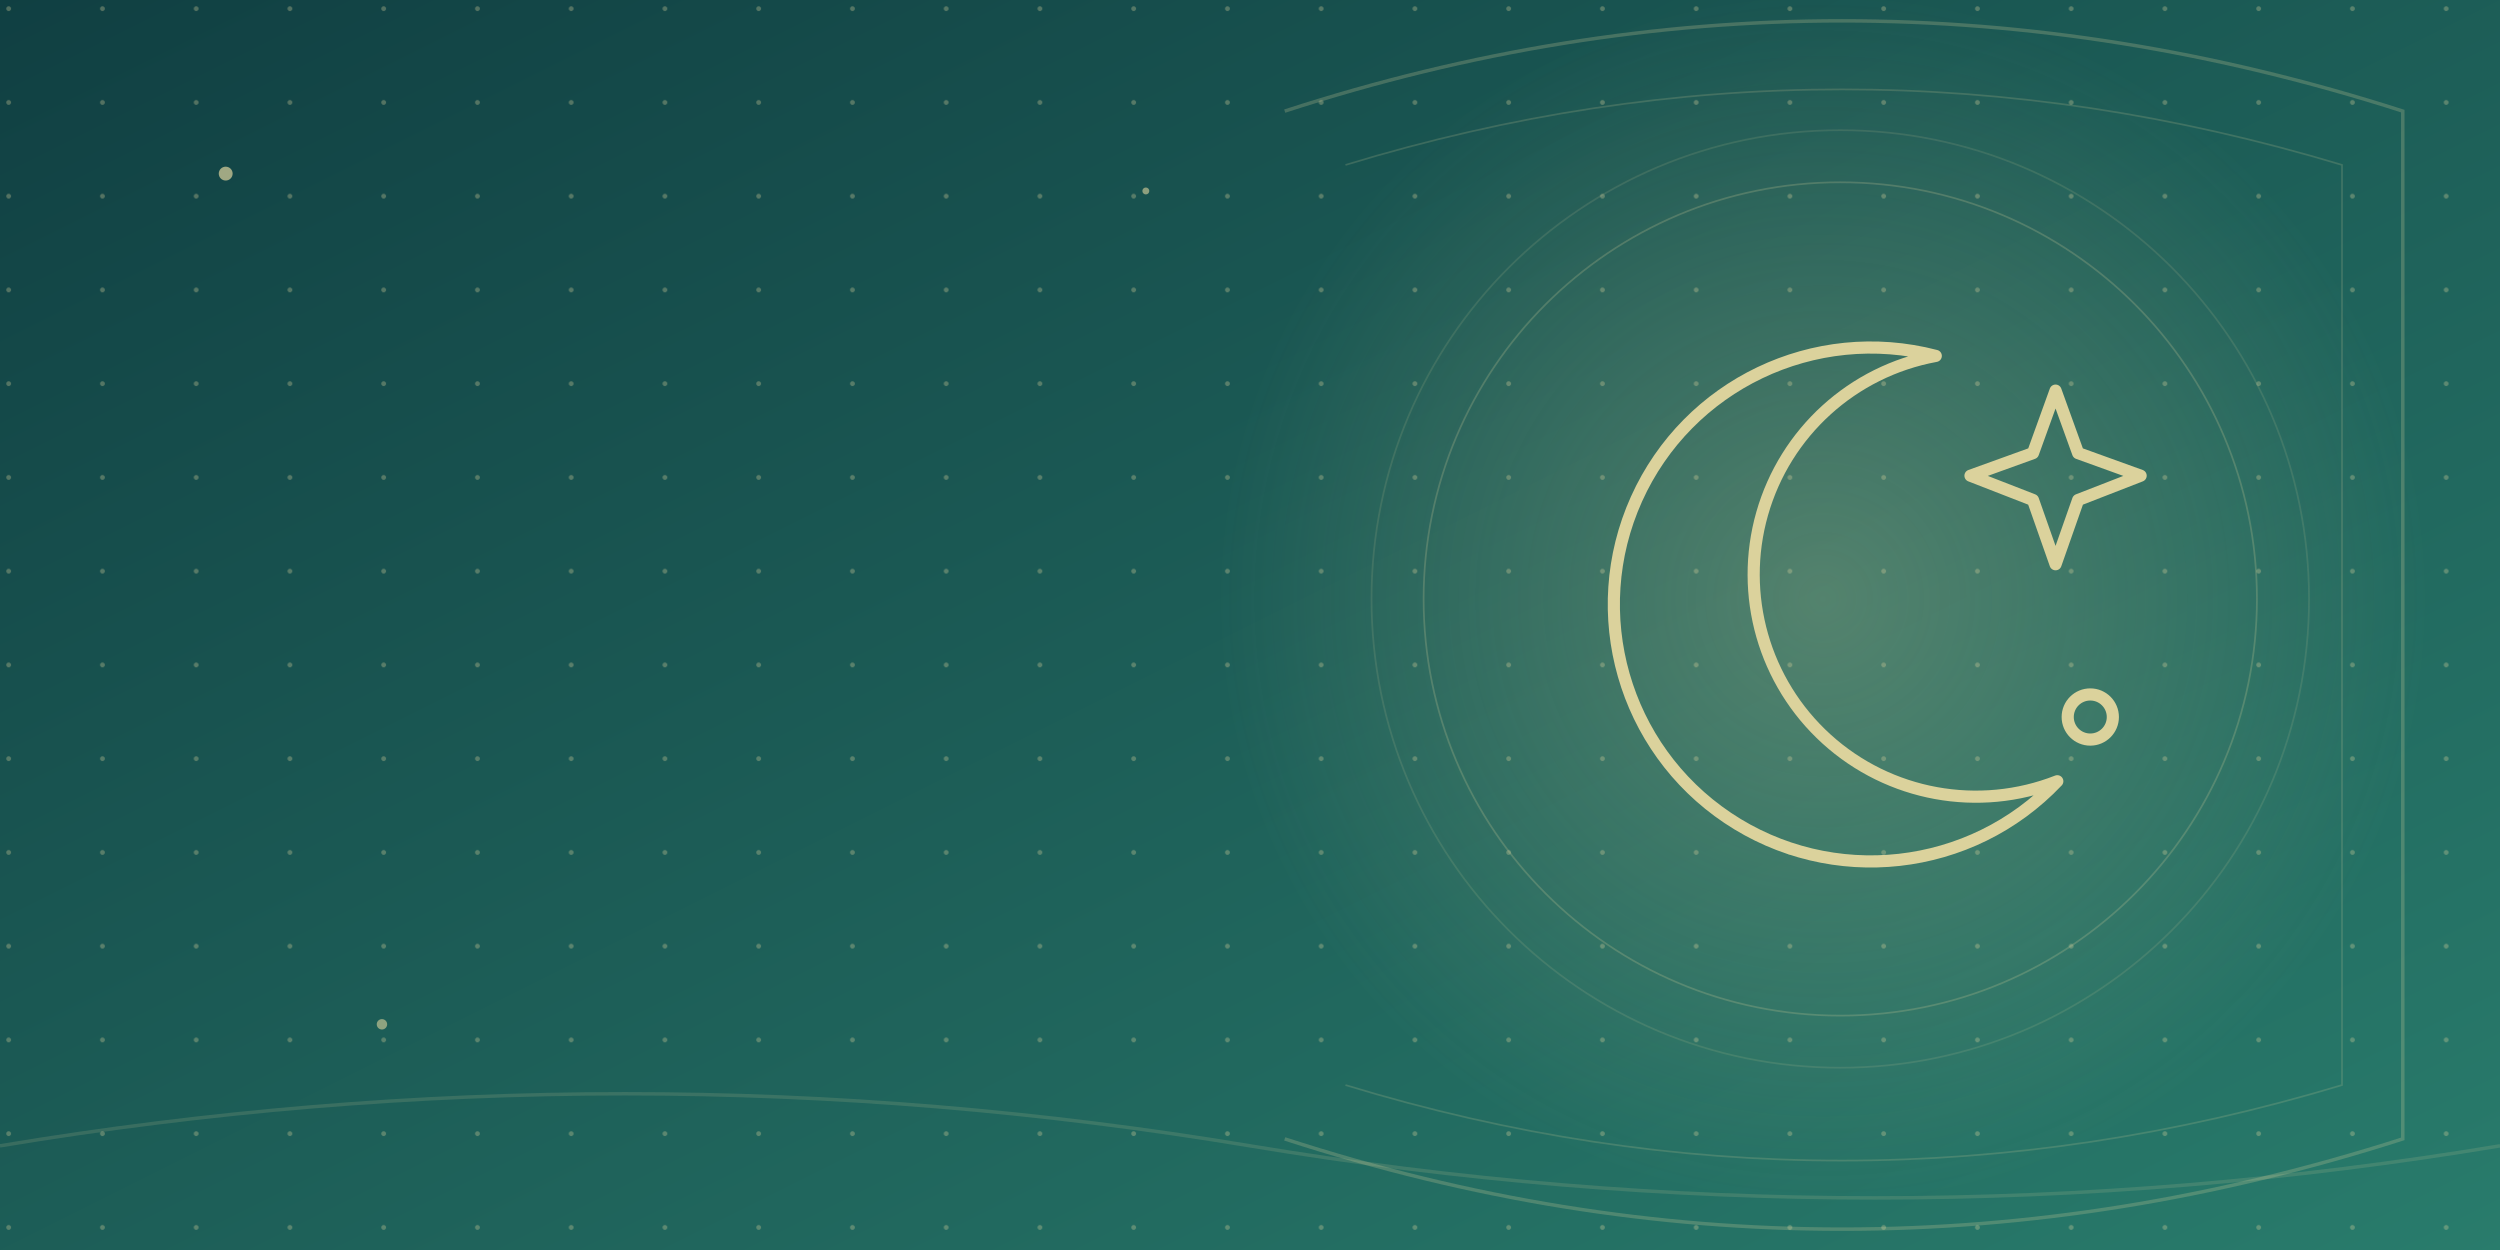
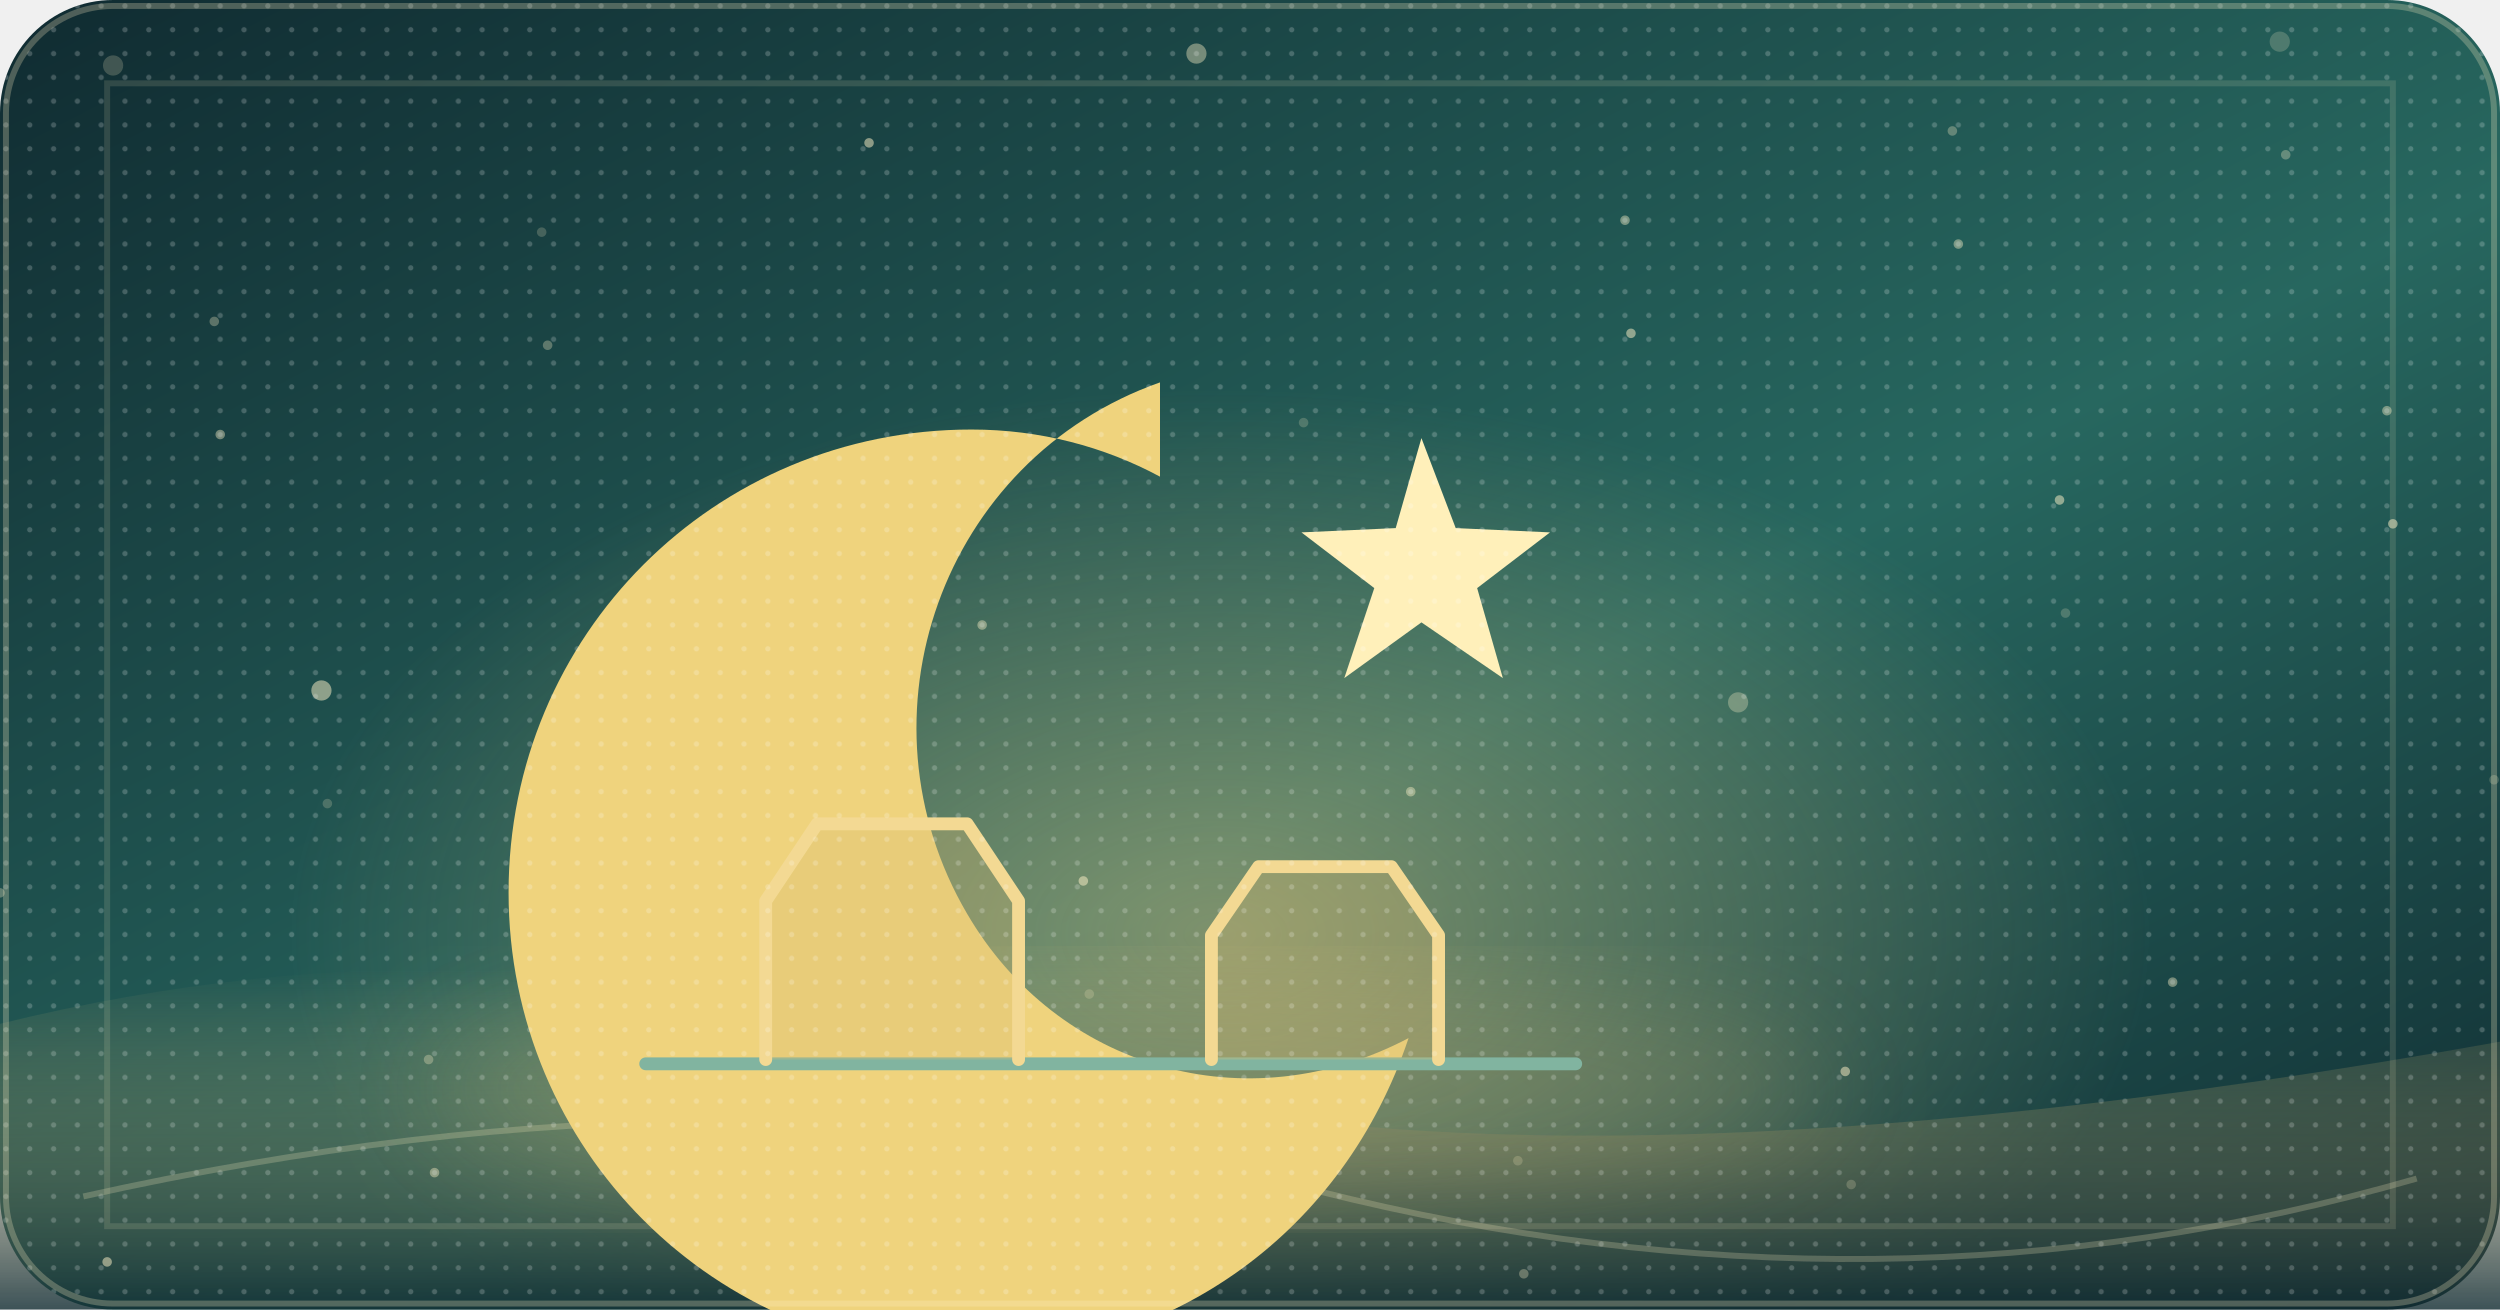
- <svg xmlns="http://www.w3.org/2000/svg" viewBox="0 0 1440 720" role="img" aria-label="Eid Al Fitr festival artwork">
+ <svg xmlns="http://www.w3.org/2000/svg" viewBox="0 0 420 220" role="img" aria-label="Eid Al Fitr festival artwork">
  <defs>
-     <linearGradient id="bg" x2="1" y2="1">
-       <stop stop-color="#103f42" />
-       <stop offset="1" stop-color="#297c6c" />
+     <linearGradient id="bg" x1="0" y1="0" x2="1" y2="1">
+       <stop stop-color="#102b31" />
+       <stop offset=".57" stop-color="#27675f" />
+       <stop offset="1" stop-color="#102b31" />
    </linearGradient>
-     <radialGradient id="glow">
-       <stop stop-color="#dbd29c" stop-opacity=".28" />
-       <stop offset="1" stop-color="#dbd29c" stop-opacity="0" />
+     <radialGradient id="halo">
+       <stop stop-color="#dec47e" stop-opacity=".48" />
+       <stop offset="1" stop-color="#dec47e" stop-opacity="0" />
    </radialGradient>
-     <pattern id="dots" width="54" height="54" patternUnits="userSpaceOnUse">
-       <circle cx="5" cy="5" r="1.4" fill="#dbd29c" opacity=".32" />
+     <linearGradient id="ground" x1="0" y1="0" x2="0" y2="1">
+       <stop stop-color="#dec47e" stop-opacity="0" />
+       <stop offset="1" stop-color="#102b31" stop-opacity=".8" />
+     </linearGradient>
+     <filter id="glow">
+       <feGaussianBlur stdDeviation="9" />
+     </filter>
+     <pattern id="grain" width="4" height="4" patternUnits="userSpaceOnUse">
+       <circle cx="1" cy="1" r=".45" fill="#fff" opacity=".2" />
    </pattern>
  </defs>
-   <rect width="1440" height="720" fill="url(#bg)" />
-   <rect width="1440" height="720" fill="url(#dots)" />
-   <circle cx="1050" cy="345" r="350" fill="url(#glow)" />
-   <circle cx="1060" cy="345" r="240" fill="none" stroke="#dbd29c" opacity=".22" />
-   <circle cx="1060" cy="345" r="270" fill="none" stroke="#dbd29c" opacity=".13" />
-   <path d="M740 64 Q1060 -40 1384 64 V656 Q1060 760 740 656" fill="none" stroke="#dbd29c" stroke-width="2" opacity=".24" />
-   <path d="M775 95 Q1060 8 1349 95 V625 Q1060 712 775 625" fill="none" stroke="#dbd29c" opacity=".18" />
-   <g transform="translate(1060 345)" fill="none" stroke="#dbd29c" stroke-width="7" stroke-linecap="round" stroke-linejoin="round">
-     <path d="M55 -140 A148 148 0 1 0 125 105 A128 128 0 1 1 55 -140Z" />
-     <path d="M124 -120 L137 -84 L173 -71 L137 -57 L124 -20 L111 -57 L75 -71 L111 -84Z" />
-     <circle cx="144" cy="68" r="13" />
+   <rect width="420" height="220" rx="19" fill="url(#bg)" />
+   <ellipse cx="205" cy="157" rx="156" ry="92" fill="url(#halo)" />
+   <path d="M0 172Q85 151 169 178t251-3v45H0Z" fill="url(#ground)" />
+   <path d="M14 201Q126 176 221 200t185-2" fill="none" stroke="#fff0c4" stroke-opacity=".22" />
+   <path d="M18 14h384v192H18z" fill="none" stroke="#fff0c4" stroke-opacity=".13" rx="17" />
+   <circle cx="19" cy="11" r="1.7" fill="#fff2c8" opacity=".2" />
+   <circle cx="92" cy="58" r="0.8" fill="#fff2c8" opacity=".3" />
+   <circle cx="165" cy="105" r="0.8" fill="#fff2c8" opacity=".4" />
+   <circle cx="238" cy="152" r="0.8" fill="#fff2c8" opacity=".5" />
+   <circle cx="311" cy="199" r="0.8" fill="#fff2c8" opacity=".2" />
+   <circle cx="384" cy="26" r="0.8" fill="#fff2c8" opacity=".3" />
+   <circle cx="37" cy="73" r="0.8" fill="#fff2c8" opacity=".4" />
+   <circle cx="110" cy="120" r="1.7" fill="#fff2c8" opacity=".5" />
+   <circle cx="183" cy="167" r="0.8" fill="#fff2c8" opacity=".2" />
+   <circle cx="256" cy="214" r="0.8" fill="#fff2c8" opacity=".3" />
+   <circle cx="329" cy="41" r="0.8" fill="#fff2c8" opacity=".4" />
+   <circle cx="402" cy="88" r="0.8" fill="#fff2c8" opacity=".5" />
+   <circle cx="55" cy="135" r="0.8" fill="#fff2c8" opacity=".2" />
+   <circle cx="128" cy="182" r="0.8" fill="#fff2c8" opacity=".3" />
+   <circle cx="201" cy="9" r="1.7" fill="#fff2c8" opacity=".4" />
+   <circle cx="274" cy="56" r="0.8" fill="#fff2c8" opacity=".5" />
+   <circle cx="347" cy="103" r="0.8" fill="#fff2c8" opacity=".2" />
+   <circle cx="0" cy="150" r="0.8" fill="#fff2c8" opacity=".3" />
+   <circle cx="73" cy="197" r="0.8" fill="#fff2c8" opacity=".4" />
+   <circle cx="146" cy="24" r="0.8" fill="#fff2c8" opacity=".5" />
+   <circle cx="219" cy="71" r="0.8" fill="#fff2c8" opacity=".2" />
+   <circle cx="292" cy="118" r="1.7" fill="#fff2c8" opacity=".3" />
+   <circle cx="365" cy="165" r="0.8" fill="#fff2c8" opacity=".4" />
+   <circle cx="18" cy="212" r="0.8" fill="#fff2c8" opacity=".5" />
+   <circle cx="91" cy="39" r="0.8" fill="#fff2c8" opacity=".2" />
+   <circle cx="164" cy="86" r="0.8" fill="#fff2c8" opacity=".3" />
+   <circle cx="237" cy="133" r="0.8" fill="#fff2c8" opacity=".4" />
+   <circle cx="310" cy="180" r="0.8" fill="#fff2c8" opacity=".5" />
+   <circle cx="383" cy="7" r="1.7" fill="#fff2c8" opacity=".2" />
+   <circle cx="36" cy="54" r="0.8" fill="#fff2c8" opacity=".3" />
+   <circle cx="109" cy="101" r="0.8" fill="#fff2c8" opacity=".4" />
+   <circle cx="182" cy="148" r="0.8" fill="#fff2c8" opacity=".5" />
+   <circle cx="255" cy="195" r="0.8" fill="#fff2c8" opacity=".2" />
+   <circle cx="328" cy="22" r="0.8" fill="#fff2c8" opacity=".3" />
+   <circle cx="401" cy="69" r="0.8" fill="#fff2c8" opacity=".4" />
+   <circle cx="54" cy="116" r="1.7" fill="#fff2c8" opacity=".5" />
+   <circle cx="127" cy="163" r="0.8" fill="#fff2c8" opacity=".2" />
+   <circle cx="200" cy="210" r="0.8" fill="#fff2c8" opacity=".3" />
+   <circle cx="273" cy="37" r="0.8" fill="#fff2c8" opacity=".4" />
+   <circle cx="346" cy="84" r="0.8" fill="#fff2c8" opacity=".5" />
+   <circle cx="419" cy="131" r="0.8" fill="#fff2c8" opacity=".2" />
+   <circle cx="72" cy="178" r="0.8" fill="#fff2c8" opacity=".3" />
+   <ellipse cx="190" cy="183" rx="118" ry="20" fill="#dec47e" opacity=".18" filter="url(#glow)" />
+   <g transform="translate(48 -2) scale(.72)" stroke-linecap="round" stroke-linejoin="round">
+     <path d="M204 92c-51 18-72 78-45 124 21 36 65 49 103 29-15 45-55 74-102 74-60 0-108-48-108-108S100 103 160 103c16 0 31 4 44 11Z" fill="#efd37d" />
+     <path d="m265 105 8 21 22 1-17 13 6 21-19-13-18 13 7-21-17-13 22-1 6-21Z" fill="#fff0ba" />
+     <path d="M84 251h217" stroke="#81b4a0" stroke-width="3" />
+     <path d="M112 250v-37l12-18h35l12 18v37m45 0v-29l11-16h31l11 16v29" fill="#d9bb71" fill-opacity=".32" stroke="#f3d993" stroke-width="3" />
  </g>
-   <path d="M0 660 Q360 600 720 660 T1440 660" fill="none" stroke="#dbd29c" opacity=".15" stroke-width="2" />
-   <circle cx="130" cy="100" r="4" fill="#dbd29c" opacity=".7" />
-   <circle cx="220" cy="590" r="3" fill="#dbd29c" opacity=".6" />
-   <circle cx="660" cy="110" r="2" fill="#dbd29c" opacity=".6" />
+   <rect width="420" height="220" rx="19" fill="url(#grain)" />
+   <rect x="1" y="1" width="418" height="218" rx="18" fill="none" stroke="#fff0c4" stroke-opacity=".26" />
</svg>
